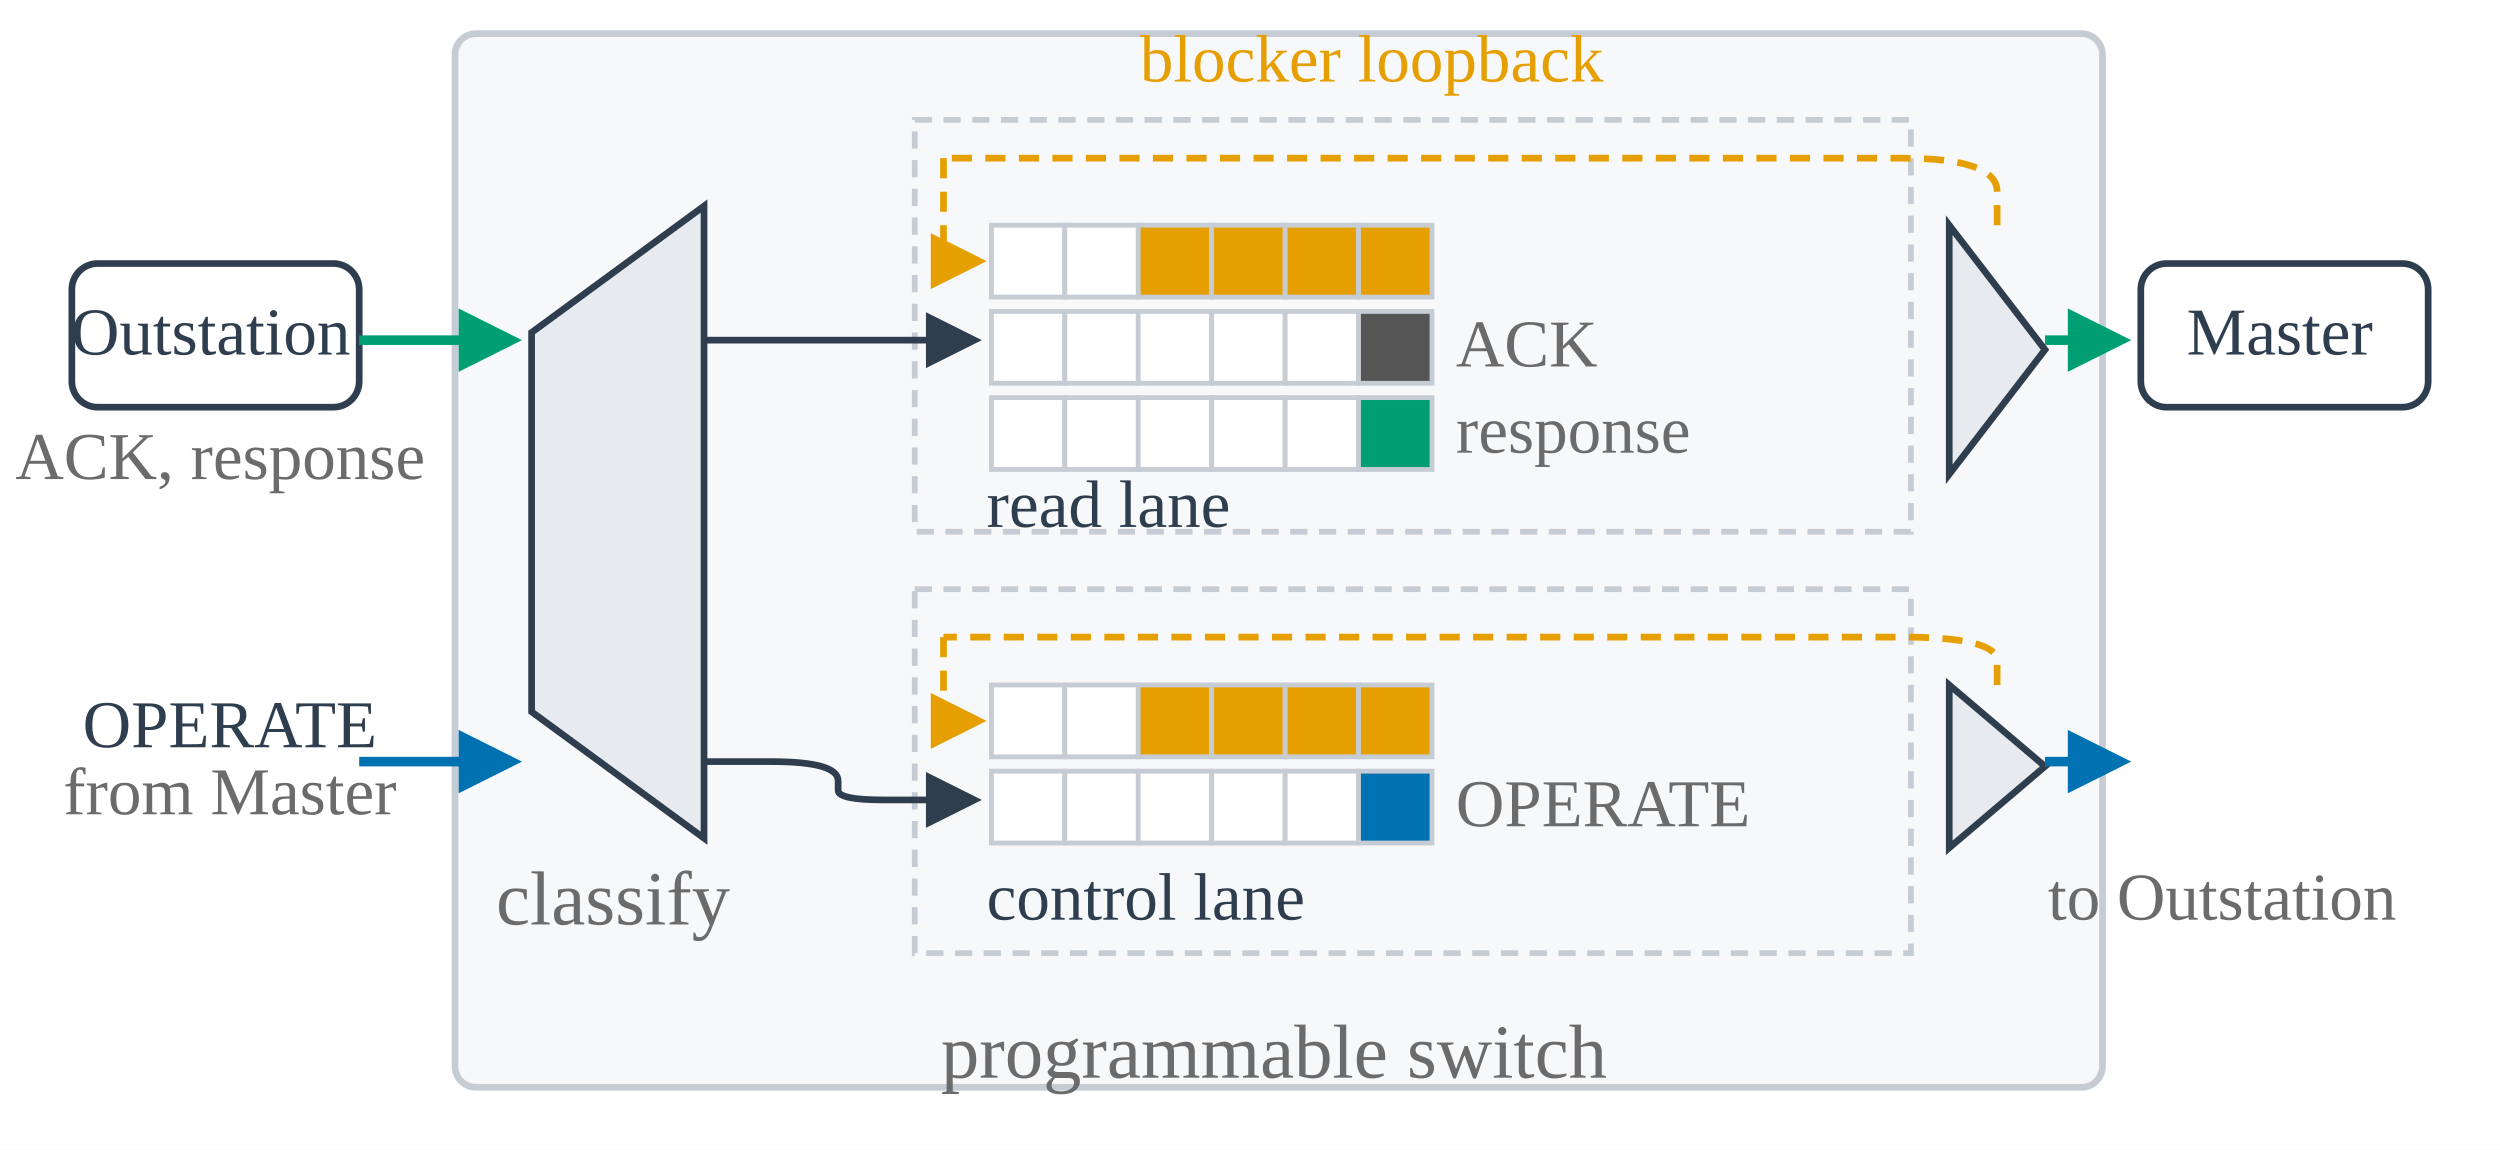
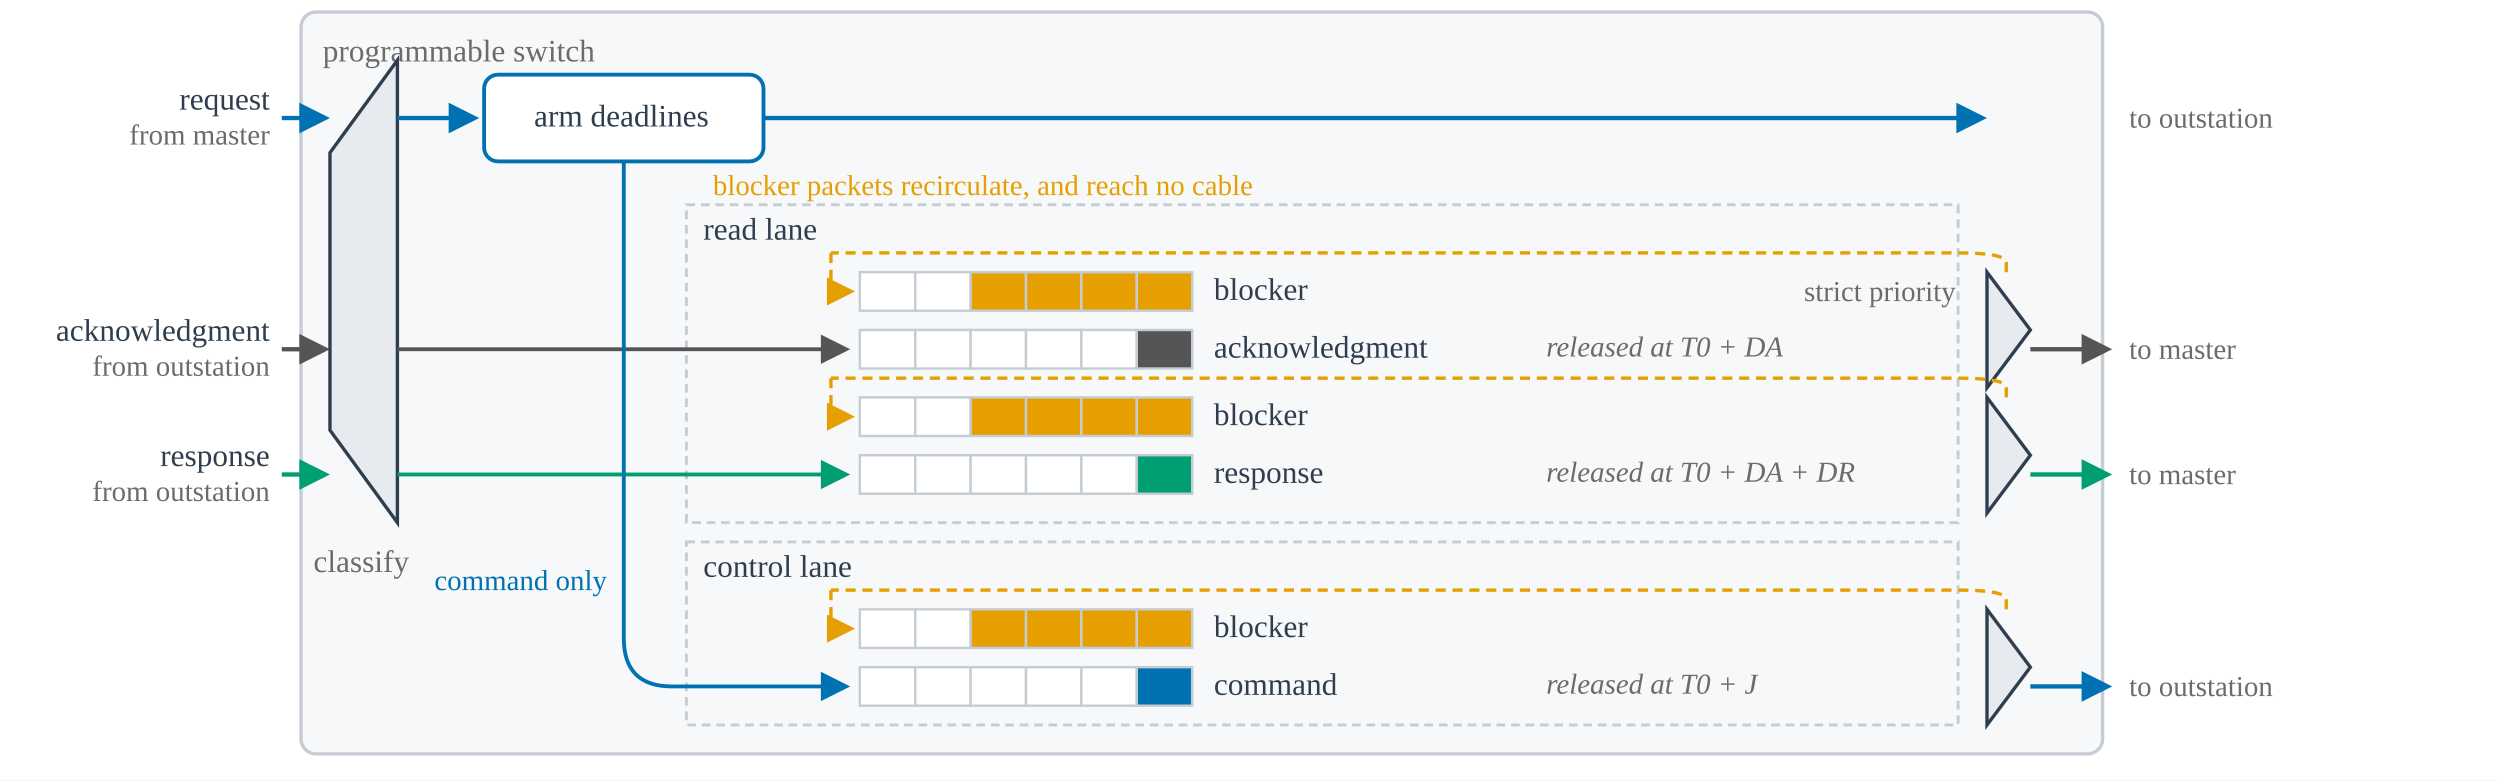
- <svg xmlns="http://www.w3.org/2000/svg" viewBox="0 0 261 120" width="3.625in" height="1.667in" role="img" aria-labelledby="des-title des-desc">
-   <rect width="261" height="120" fill="#ffffff" />
+ <svg xmlns="http://www.w3.org/2000/svg" viewBox="0 0 519 162" width="7.208in" height="2.250in" role="img" aria-labelledby="des-title des-desc">
+   <rect width="519" height="162" fill="#ffffff" />
  <defs />
  <g>
    <g data-cell-id="0">
      <g data-cell-id="1">
        <g data-cell-id="c2">
          <g transform="translate(0.5,0.5)">
-             <rect x="47" y="3" width="172" height="110" rx="2.2" ry="2.2" fill="#f7f8fa" stroke="#c5ccd3" stroke-width="0.7" pointer-events="all" />
+             <rect x="62" y="2" width="374" height="154" rx="3.08" ry="3.08" fill="#f7f8fa" stroke="#c5ccd3" stroke-width="0.7" pointer-events="all" />
          </g>
        </g>
        <g data-cell-id="c3">
          <g>
-             <rect x="47" y="105" width="172" height="9" fill="none" stroke="none" pointer-events="all" />
-           </g>
-           <g>
-             <g fill="#6B6B6B" font-family="'Times New Roman'" text-anchor="middle" font-size="8px">
-               <text x="133" y="112.5">programmable switch</text>
+             <rect x="67" y="6" width="120" height="9" fill="none" stroke="none" pointer-events="all" />
+           </g>
+           <g>
+             <g fill="#6B6B6B" font-family="'Times New Roman'" text-anchor="start" font-size="6.5px">
+               <text x="67" y="12.75">programmable switch</text>
            </g>
          </g>
        </g>
        <g data-cell-id="c4">
-           <g transform="translate(0.5,0.5)">
-             <rect x="7" y="27" width="30" height="15" rx="2.7" ry="2.7" fill="#ffffff" stroke="#2f3e4e" stroke-width="0.7" pointer-events="all" />
-           </g>
-           <g>
-             <g fill="#2F3E4E" font-family="'Times New Roman'" text-anchor="middle" font-size="7px">
-               <text x="22" y="37">Outstation</text>
+           <g>
+             <rect x="2" y="16" width="54" height="9" fill="none" stroke="none" pointer-events="all" />
+           </g>
+           <g>
+             <g fill="#2F3E4E" font-family="'Times New Roman'" text-anchor="end" font-size="6.5px">
+               <text x="56" y="22.75">request</text>
            </g>
          </g>
        </g>
        <g data-cell-id="c5">
-           <g transform="translate(0.5,0.5)">
-             <rect x="223" y="27" width="30" height="15" rx="2.7" ry="2.7" fill="#ffffff" stroke="#2f3e4e" stroke-width="0.7" pointer-events="all" />
-           </g>
-           <g>
-             <g fill="#2F3E4E" font-family="'Times New Roman'" text-anchor="middle" font-size="7px">
-               <text x="238" y="37">Master</text>
+           <g>
+             <rect x="2" y="23.5" width="54" height="9" fill="none" stroke="none" pointer-events="all" />
+           </g>
+           <g>
+             <g fill="#6B6B6B" font-family="'Times New Roman'" text-anchor="end" font-size="6px">
+               <text x="56" y="30">from master</text>
            </g>
          </g>
        </g>
        <g data-cell-id="c6">
-           <g>
-             <rect x="7" y="43" width="32" height="9" fill="none" stroke="none" pointer-events="all" />
-           </g>
-           <g>
-             <g fill="#6B6B6B" font-family="'Times New Roman'" text-anchor="middle" font-size="7px">
-               <text x="23" y="50">ACK, response</text>
-             </g>
+           <g transform="translate(0.5,0.5)">
+             <path d="M 58 24 L 62.09 24" fill="none" stroke="#0072b2" stroke-width="0.9" stroke-miterlimit="10" pointer-events="stroke" />
+             <path d="M 66.99 24 L 62.09 26.45 L 62.09 21.55 Z" fill="#0072b2" stroke="#0072b2" stroke-width="0.9" stroke-miterlimit="10" pointer-events="all" />
          </g>
        </g>
        <g data-cell-id="c7">
          <g>
-             <rect x="7" y="71" width="34" height="9" fill="none" stroke="none" pointer-events="all" />
-           </g>
-           <g>
-             <g fill="#2F3E4E" font-family="'Times New Roman'" text-anchor="middle" font-size="7px">
-               <text x="24" y="78">OPERATE</text>
+             <rect x="2" y="64" width="54" height="9" fill="none" stroke="none" pointer-events="all" />
+           </g>
+           <g>
+             <g fill="#2F3E4E" font-family="'Times New Roman'" text-anchor="end" font-size="6.5px">
+               <text x="56" y="70.75">acknowledgment</text>
            </g>
          </g>
        </g>
        <g data-cell-id="c8">
          <g>
-             <rect x="7" y="78" width="34" height="9" fill="none" stroke="none" pointer-events="all" />
-           </g>
-           <g>
-             <g fill="#6B6B6B" font-family="'Times New Roman'" text-anchor="middle" font-size="7px">
-               <text x="24" y="85">from Master</text>
+             <rect x="2" y="71.5" width="54" height="9" fill="none" stroke="none" pointer-events="all" />
+           </g>
+           <g>
+             <g fill="#6B6B6B" font-family="'Times New Roman'" text-anchor="end" font-size="6px">
+               <text x="56" y="78">from outstation</text>
            </g>
          </g>
        </g>
        <g data-cell-id="c9">
          <g transform="translate(0.5,0.5)">
-             <path d="M 31 63 L 44.2 45 L 83.8 45 L 97 63 Z" fill="#e7ebef" stroke="#2f3e4e" stroke-width="0.7" stroke-miterlimit="10" transform="rotate(270,64,54)" pointer-events="all" />
+             <path d="M 58 72 L 62.09 72" fill="none" stroke="#555555" stroke-width="0.9" stroke-miterlimit="10" pointer-events="stroke" />
+             <path d="M 66.99 72 L 62.09 74.45 L 62.09 69.55 Z" fill="#555555" stroke="#555555" stroke-width="0.9" stroke-miterlimit="10" pointer-events="all" />
          </g>
        </g>
        <g data-cell-id="c10">
          <g>
-             <rect x="49" y="89" width="30" height="9" fill="none" stroke="none" pointer-events="all" />
-           </g>
-           <g>
-             <g fill="#6B6B6B" font-family="'Times New Roman'" text-anchor="middle" font-size="8px">
-               <text x="64" y="96.5">classify</text>
+             <rect x="2" y="90" width="54" height="9" fill="none" stroke="none" pointer-events="all" />
+           </g>
+           <g>
+             <g fill="#2F3E4E" font-family="'Times New Roman'" text-anchor="end" font-size="6.5px">
+               <text x="56" y="96.75">response</text>
            </g>
          </g>
        </g>
        <g data-cell-id="c11">
-           <g transform="translate(0.5,0.5)">
-             <path d="M 37 35 L 47.88 35" fill="none" stroke="#009e73" stroke-miterlimit="10" pointer-events="stroke" />
-             <path d="M 52.88 35 L 47.88 37.5 L 47.88 32.5 Z" fill="#009e73" stroke="#009e73" stroke-miterlimit="10" pointer-events="all" />
+           <g>
+             <rect x="2" y="97.5" width="54" height="9" fill="none" stroke="none" pointer-events="all" />
+           </g>
+           <g>
+             <g fill="#6B6B6B" font-family="'Times New Roman'" text-anchor="end" font-size="6px">
+               <text x="56" y="104">from outstation</text>
+             </g>
          </g>
        </g>
        <g data-cell-id="c12">
          <g transform="translate(0.5,0.5)">
-             <path d="M 37 79 L 47.88 79" fill="none" stroke="#0072b2" stroke-miterlimit="10" pointer-events="stroke" />
-             <path d="M 52.88 79 L 47.88 81.5 L 47.88 76.5 Z" fill="#0072b2" stroke="#0072b2" stroke-miterlimit="10" pointer-events="all" />
+             <path d="M 58 98 L 62.09 98" fill="none" stroke="#009e73" stroke-width="0.9" stroke-miterlimit="10" pointer-events="stroke" />
+             <path d="M 66.99 98 L 62.09 100.45 L 62.09 95.55 Z" fill="#009e73" stroke="#009e73" stroke-width="0.9" stroke-miterlimit="10" pointer-events="all" />
          </g>
        </g>
        <g data-cell-id="c13">
          <g transform="translate(0.5,0.5)">
-             <rect x="95" y="12" width="104" height="43" fill="none" stroke="#c5ccd3" stroke-width="0.6" stroke-dasharray="1.8 1.2" pointer-events="all" />
+             <path d="M 27 67 L 46.2 53 L 103.8 53 L 123 67 Z" fill="#e7ebef" stroke="#2f3e4e" stroke-width="0.7" stroke-miterlimit="10" transform="rotate(270,75,60)" pointer-events="all" />
          </g>
        </g>
        <g data-cell-id="c14">
-           <g transform="translate(0.5,0.5)">
-             <rect x="103" y="23" width="7.67" height="7.5" fill="#ffffff" stroke="#c5ccd3" stroke-width="0.5" pointer-events="all" />
+           <g>
+             <rect x="60" y="112" width="30" height="9" fill="none" stroke="none" pointer-events="all" />
+           </g>
+           <g>
+             <g fill="#6B6B6B" font-family="'Times New Roman'" text-anchor="middle" font-size="6.5px">
+               <text x="75" y="118.75">classify</text>
+             </g>
          </g>
        </g>
        <g data-cell-id="c15">
          <g transform="translate(0.5,0.5)">
-             <rect x="110.67" y="23" width="7.67" height="7.5" fill="#ffffff" stroke="#c5ccd3" stroke-width="0.5" pointer-events="all" />
+             <rect x="100" y="15" width="58" height="18" rx="2.88" ry="2.88" fill="#ffffff" stroke="#0072b2" stroke-width="0.8" pointer-events="all" />
+           </g>
+           <g>
+             <g fill="#2F3E4E" font-family="'Times New Roman'" text-anchor="middle" font-size="6.5px">
+               <text x="129" y="26.25">arm deadlines</text>
+             </g>
          </g>
        </g>
        <g data-cell-id="c16">
          <g transform="translate(0.5,0.5)">
-             <rect x="118.33" y="23" width="7.67" height="7.5" fill="#e69f00" stroke="#c5ccd3" stroke-width="0.5" pointer-events="all" />
+             <path d="M 82 24 L 93.09 24" fill="none" stroke="#0072b2" stroke-width="0.9" stroke-miterlimit="10" pointer-events="stroke" />
+             <path d="M 97.99 24 L 93.09 26.45 L 93.09 21.55 Z" fill="#0072b2" stroke="#0072b2" stroke-width="0.9" stroke-miterlimit="10" pointer-events="all" />
          </g>
        </g>
        <g data-cell-id="c17">
          <g transform="translate(0.5,0.5)">
-             <rect x="126" y="23" width="7.67" height="7.5" fill="#e69f00" stroke="#c5ccd3" stroke-width="0.5" pointer-events="all" />
+             <path d="M 158 24 L 406.09 24" fill="none" stroke="#0072b2" stroke-width="0.9" stroke-miterlimit="10" pointer-events="stroke" />
+             <path d="M 410.99 24 L 406.09 26.45 L 406.09 21.55 Z" fill="#0072b2" stroke="#0072b2" stroke-width="0.9" stroke-miterlimit="10" pointer-events="all" />
          </g>
        </g>
        <g data-cell-id="c18">
-           <g transform="translate(0.5,0.5)">
-             <rect x="133.67" y="23" width="7.67" height="7.5" fill="#e69f00" stroke="#c5ccd3" stroke-width="0.5" pointer-events="all" />
+           <g>
+             <rect x="148" y="34" width="200" height="9" fill="none" stroke="none" pointer-events="all" />
+           </g>
+           <g>
+             <g fill="#E69F00" font-family="'Times New Roman'" text-anchor="start" font-size="6px">
+               <text x="148" y="40.5">blocker packets recirculate, and reach no cable</text>
+             </g>
          </g>
        </g>
        <g data-cell-id="c19">
          <g transform="translate(0.5,0.5)">
-             <rect x="141.33" y="23" width="7.67" height="7.5" fill="#e69f00" stroke="#c5ccd3" stroke-width="0.5" pointer-events="all" />
+             <rect x="142" y="42" width="264" height="66" fill="none" stroke="#c5ccd3" stroke-width="0.6" stroke-dasharray="1.8 1.2" pointer-events="all" />
          </g>
        </g>
        <g data-cell-id="c20">
-           <g transform="translate(0.5,0.5)">
-             <rect x="103" y="32" width="7.67" height="7.5" fill="#ffffff" stroke="#c5ccd3" stroke-width="0.5" pointer-events="all" />
+           <g>
+             <rect x="146" y="43" width="80" height="9" fill="none" stroke="none" pointer-events="all" />
+           </g>
+           <g>
+             <g fill="#2F3E4E" font-family="'Times New Roman'" text-anchor="start" font-size="6.5px">
+               <text x="146" y="49.75">read lane</text>
+             </g>
          </g>
        </g>
        <g data-cell-id="c21">
          <g transform="translate(0.5,0.5)">
-             <rect x="110.67" y="32" width="7.67" height="7.5" fill="#ffffff" stroke="#c5ccd3" stroke-width="0.5" pointer-events="all" />
+             <rect x="178" y="56" width="11.5" height="8" fill="#ffffff" stroke="#c5ccd3" stroke-width="0.5" pointer-events="all" />
          </g>
        </g>
        <g data-cell-id="c22">
          <g transform="translate(0.5,0.5)">
-             <rect x="118.33" y="32" width="7.67" height="7.5" fill="#ffffff" stroke="#c5ccd3" stroke-width="0.5" pointer-events="all" />
+             <rect x="189.5" y="56" width="11.5" height="8" fill="#ffffff" stroke="#c5ccd3" stroke-width="0.5" pointer-events="all" />
          </g>
        </g>
        <g data-cell-id="c23">
          <g transform="translate(0.5,0.5)">
-             <rect x="126" y="32" width="7.67" height="7.5" fill="#ffffff" stroke="#c5ccd3" stroke-width="0.5" pointer-events="all" />
+             <rect x="201" y="56" width="11.5" height="8" fill="#e69f00" stroke="#c5ccd3" stroke-width="0.5" pointer-events="all" />
          </g>
        </g>
        <g data-cell-id="c24">
          <g transform="translate(0.5,0.5)">
-             <rect x="133.67" y="32" width="7.67" height="7.5" fill="#ffffff" stroke="#c5ccd3" stroke-width="0.5" pointer-events="all" />
+             <rect x="212.5" y="56" width="11.5" height="8" fill="#e69f00" stroke="#c5ccd3" stroke-width="0.5" pointer-events="all" />
          </g>
        </g>
        <g data-cell-id="c25">
          <g transform="translate(0.5,0.5)">
-             <rect x="141.33" y="32" width="7.67" height="7.5" fill="#555555" stroke="#c5ccd3" stroke-width="0.5" pointer-events="all" />
+             <rect x="224" y="56" width="11.5" height="8" fill="#e69f00" stroke="#c5ccd3" stroke-width="0.5" pointer-events="all" />
          </g>
        </g>
        <g data-cell-id="c26">
-           <g>
-             <rect x="152" y="31.25" width="40" height="9" fill="none" stroke="none" pointer-events="all" />
-           </g>
-           <g>
-             <g fill="#6B6B6B" font-family="'Times New Roman'" text-anchor="start" font-size="7px">
-               <text x="152" y="38.25">ACK</text>
-             </g>
+           <g transform="translate(0.5,0.5)">
+             <rect x="235.5" y="56" width="11.5" height="8" fill="#e69f00" stroke="#c5ccd3" stroke-width="0.5" pointer-events="all" />
          </g>
        </g>
        <g data-cell-id="c27">
-           <g transform="translate(0.5,0.5)">
-             <rect x="103" y="41" width="7.67" height="7.5" fill="#ffffff" stroke="#c5ccd3" stroke-width="0.5" pointer-events="all" />
+           <g>
+             <rect x="252" y="55.5" width="68" height="9" fill="none" stroke="none" pointer-events="all" />
+           </g>
+           <g>
+             <g fill="#2F3E4E" font-family="'Times New Roman'" text-anchor="start" font-size="6.5px">
+               <text x="252" y="62.25">blocker</text>
+             </g>
          </g>
        </g>
        <g data-cell-id="c28">
          <g transform="translate(0.5,0.5)">
-             <rect x="110.67" y="41" width="7.67" height="7.5" fill="#ffffff" stroke="#c5ccd3" stroke-width="0.5" pointer-events="all" />
+             <rect x="178" y="68" width="11.5" height="8" fill="#ffffff" stroke="#c5ccd3" stroke-width="0.5" pointer-events="all" />
          </g>
        </g>
        <g data-cell-id="c29">
          <g transform="translate(0.5,0.5)">
-             <rect x="118.33" y="41" width="7.67" height="7.5" fill="#ffffff" stroke="#c5ccd3" stroke-width="0.5" pointer-events="all" />
+             <rect x="189.5" y="68" width="11.5" height="8" fill="#ffffff" stroke="#c5ccd3" stroke-width="0.5" pointer-events="all" />
          </g>
        </g>
        <g data-cell-id="c30">
          <g transform="translate(0.5,0.5)">
-             <rect x="126" y="41" width="7.67" height="7.5" fill="#ffffff" stroke="#c5ccd3" stroke-width="0.5" pointer-events="all" />
+             <rect x="201" y="68" width="11.5" height="8" fill="#ffffff" stroke="#c5ccd3" stroke-width="0.5" pointer-events="all" />
          </g>
        </g>
        <g data-cell-id="c31">
          <g transform="translate(0.5,0.5)">
-             <rect x="133.67" y="41" width="7.67" height="7.5" fill="#ffffff" stroke="#c5ccd3" stroke-width="0.5" pointer-events="all" />
+             <rect x="212.5" y="68" width="11.5" height="8" fill="#ffffff" stroke="#c5ccd3" stroke-width="0.5" pointer-events="all" />
          </g>
        </g>
        <g data-cell-id="c32">
          <g transform="translate(0.5,0.5)">
-             <rect x="141.33" y="41" width="7.67" height="7.5" fill="#009e73" stroke="#c5ccd3" stroke-width="0.5" pointer-events="all" />
+             <rect x="224" y="68" width="11.5" height="8" fill="#ffffff" stroke="#c5ccd3" stroke-width="0.5" pointer-events="all" />
          </g>
        </g>
        <g data-cell-id="c33">
-           <g>
-             <rect x="152" y="40.25" width="40" height="9" fill="none" stroke="none" pointer-events="all" />
-           </g>
-           <g>
-             <g fill="#6B6B6B" font-family="'Times New Roman'" text-anchor="start" font-size="7px">
-               <text x="152" y="47.25">response</text>
-             </g>
+           <g transform="translate(0.5,0.5)">
+             <rect x="235.5" y="68" width="11.5" height="8" fill="#555555" stroke="#c5ccd3" stroke-width="0.5" pointer-events="all" />
          </g>
        </g>
        <g data-cell-id="c34">
          <g>
-             <rect x="103" y="48" width="60" height="9" fill="none" stroke="none" pointer-events="all" />
-           </g>
-           <g>
-             <g fill="#2F3E4E" font-family="'Times New Roman'" text-anchor="start" font-size="7px">
-               <text x="103" y="55">read lane</text>
+             <rect x="252" y="67.5" width="68" height="9" fill="none" stroke="none" pointer-events="all" />
+           </g>
+           <g>
+             <g fill="#2F3E4E" font-family="'Times New Roman'" text-anchor="start" font-size="6.5px">
+               <text x="252" y="74.25">acknowledgment</text>
            </g>
          </g>
        </g>
        <g data-cell-id="c35">
-           <g transform="translate(0.5,0.5)">
-             <rect x="95" y="61" width="104" height="38" fill="none" stroke="#c5ccd3" stroke-width="0.6" stroke-dasharray="1.8 1.2" pointer-events="all" />
+           <g>
+             <rect x="321" y="67.5" width="92" height="9" fill="none" stroke="none" pointer-events="all" />
+           </g>
+           <g>
+             <g fill="#6B6B6B" font-family="'Times New Roman'" font-style="italic" text-anchor="start" font-size="6px">
+               <text x="321" y="74">released at T0 + DA</text>
+             </g>
          </g>
        </g>
        <g data-cell-id="c36">
          <g transform="translate(0.5,0.5)">
-             <rect x="103" y="71" width="7.67" height="7.5" fill="#ffffff" stroke="#c5ccd3" stroke-width="0.5" pointer-events="all" />
+             <rect x="178" y="82" width="11.5" height="8" fill="#ffffff" stroke="#c5ccd3" stroke-width="0.5" pointer-events="all" />
          </g>
        </g>
        <g data-cell-id="c37">
          <g transform="translate(0.5,0.5)">
-             <rect x="110.67" y="71" width="7.67" height="7.5" fill="#ffffff" stroke="#c5ccd3" stroke-width="0.5" pointer-events="all" />
+             <rect x="189.5" y="82" width="11.5" height="8" fill="#ffffff" stroke="#c5ccd3" stroke-width="0.5" pointer-events="all" />
          </g>
        </g>
        <g data-cell-id="c38">
          <g transform="translate(0.5,0.5)">
-             <rect x="118.33" y="71" width="7.67" height="7.5" fill="#e69f00" stroke="#c5ccd3" stroke-width="0.5" pointer-events="all" />
+             <rect x="201" y="82" width="11.5" height="8" fill="#e69f00" stroke="#c5ccd3" stroke-width="0.5" pointer-events="all" />
          </g>
        </g>
        <g data-cell-id="c39">
          <g transform="translate(0.5,0.5)">
-             <rect x="126" y="71" width="7.67" height="7.5" fill="#e69f00" stroke="#c5ccd3" stroke-width="0.5" pointer-events="all" />
+             <rect x="212.5" y="82" width="11.5" height="8" fill="#e69f00" stroke="#c5ccd3" stroke-width="0.5" pointer-events="all" />
          </g>
        </g>
        <g data-cell-id="c40">
          <g transform="translate(0.5,0.5)">
-             <rect x="133.67" y="71" width="7.67" height="7.5" fill="#e69f00" stroke="#c5ccd3" stroke-width="0.5" pointer-events="all" />
+             <rect x="224" y="82" width="11.5" height="8" fill="#e69f00" stroke="#c5ccd3" stroke-width="0.5" pointer-events="all" />
          </g>
        </g>
        <g data-cell-id="c41">
          <g transform="translate(0.5,0.5)">
-             <rect x="141.33" y="71" width="7.67" height="7.5" fill="#e69f00" stroke="#c5ccd3" stroke-width="0.5" pointer-events="all" />
+             <rect x="235.5" y="82" width="11.5" height="8" fill="#e69f00" stroke="#c5ccd3" stroke-width="0.5" pointer-events="all" />
          </g>
        </g>
        <g data-cell-id="c42">
-           <g transform="translate(0.5,0.5)">
-             <rect x="103" y="80" width="7.67" height="7.5" fill="#ffffff" stroke="#c5ccd3" stroke-width="0.5" pointer-events="all" />
+           <g>
+             <rect x="252" y="81.5" width="68" height="9" fill="none" stroke="none" pointer-events="all" />
+           </g>
+           <g>
+             <g fill="#2F3E4E" font-family="'Times New Roman'" text-anchor="start" font-size="6.5px">
+               <text x="252" y="88.25">blocker</text>
+             </g>
          </g>
        </g>
        <g data-cell-id="c43">
          <g transform="translate(0.5,0.5)">
-             <rect x="110.67" y="80" width="7.67" height="7.5" fill="#ffffff" stroke="#c5ccd3" stroke-width="0.5" pointer-events="all" />
+             <rect x="178" y="94" width="11.5" height="8" fill="#ffffff" stroke="#c5ccd3" stroke-width="0.5" pointer-events="all" />
          </g>
        </g>
        <g data-cell-id="c44">
          <g transform="translate(0.5,0.5)">
-             <rect x="118.33" y="80" width="7.67" height="7.5" fill="#ffffff" stroke="#c5ccd3" stroke-width="0.5" pointer-events="all" />
+             <rect x="189.5" y="94" width="11.5" height="8" fill="#ffffff" stroke="#c5ccd3" stroke-width="0.5" pointer-events="all" />
          </g>
        </g>
        <g data-cell-id="c45">
          <g transform="translate(0.5,0.5)">
-             <rect x="126" y="80" width="7.67" height="7.5" fill="#ffffff" stroke="#c5ccd3" stroke-width="0.5" pointer-events="all" />
+             <rect x="201" y="94" width="11.5" height="8" fill="#ffffff" stroke="#c5ccd3" stroke-width="0.5" pointer-events="all" />
          </g>
        </g>
        <g data-cell-id="c46">
          <g transform="translate(0.5,0.5)">
-             <rect x="133.67" y="80" width="7.67" height="7.5" fill="#ffffff" stroke="#c5ccd3" stroke-width="0.5" pointer-events="all" />
+             <rect x="212.5" y="94" width="11.5" height="8" fill="#ffffff" stroke="#c5ccd3" stroke-width="0.5" pointer-events="all" />
          </g>
        </g>
        <g data-cell-id="c47">
          <g transform="translate(0.5,0.5)">
-             <rect x="141.33" y="80" width="7.67" height="7.5" fill="#0072b2" stroke="#c5ccd3" stroke-width="0.5" pointer-events="all" />
+             <rect x="224" y="94" width="11.5" height="8" fill="#ffffff" stroke="#c5ccd3" stroke-width="0.5" pointer-events="all" />
          </g>
        </g>
        <g data-cell-id="c48">
-           <g>
-             <rect x="152" y="79.25" width="40" height="9" fill="none" stroke="none" pointer-events="all" />
-           </g>
-           <g>
-             <g fill="#6B6B6B" font-family="'Times New Roman'" text-anchor="start" font-size="7px">
-               <text x="152" y="86.25">OPERATE</text>
-             </g>
+           <g transform="translate(0.5,0.5)">
+             <rect x="235.5" y="94" width="11.5" height="8" fill="#009e73" stroke="#c5ccd3" stroke-width="0.5" pointer-events="all" />
          </g>
        </g>
        <g data-cell-id="c49">
          <g>
-             <rect x="103" y="89" width="60" height="9" fill="none" stroke="none" pointer-events="all" />
-           </g>
-           <g>
-             <g fill="#2F3E4E" font-family="'Times New Roman'" text-anchor="start" font-size="7px">
-               <text x="103" y="96">control lane</text>
+             <rect x="252" y="93.5" width="68" height="9" fill="none" stroke="none" pointer-events="all" />
+           </g>
+           <g>
+             <g fill="#2F3E4E" font-family="'Times New Roman'" text-anchor="start" font-size="6.5px">
+               <text x="252" y="100.25">response</text>
            </g>
          </g>
        </g>
        <g data-cell-id="c50">
-           <g transform="translate(0.5,0.5)">
-             <path d="M 73 35 L 96.52 35" fill="none" stroke="#2f3e4e" stroke-width="0.7" stroke-miterlimit="10" pointer-events="stroke" />
-             <path d="M 101.22 35 L 96.52 37.35 L 96.52 32.65 Z" fill="#2f3e4e" stroke="#2f3e4e" stroke-width="0.7" stroke-miterlimit="10" pointer-events="all" />
+           <g>
+             <rect x="321" y="93.5" width="92" height="9" fill="none" stroke="none" pointer-events="all" />
+           </g>
+           <g>
+             <g fill="#6B6B6B" font-family="'Times New Roman'" font-style="italic" text-anchor="start" font-size="6px">
+               <text x="321" y="100">released at T0 + DA + DR</text>
+             </g>
          </g>
        </g>
        <g data-cell-id="c51">
          <g transform="translate(0.5,0.5)">
-             <path d="M 73 79 L 80 79 Q 87 79 87 81 L 87 82 Q 87 83 91.76 83 L 96.52 83" fill="none" stroke="#2f3e4e" stroke-width="0.7" stroke-miterlimit="10" pointer-events="stroke" />
-             <path d="M 101.22 83 L 96.52 85.35 L 96.52 80.65 Z" fill="#2f3e4e" stroke="#2f3e4e" stroke-width="0.7" stroke-miterlimit="10" pointer-events="all" />
+             <path d="M 82 72 L 170.31 72" fill="none" stroke="#555555" stroke-width="0.8" stroke-miterlimit="10" pointer-events="stroke" />
+             <path d="M 175.11 72 L 170.31 74.4 L 170.31 69.6 Z" fill="#555555" stroke="#555555" stroke-width="0.8" stroke-miterlimit="10" pointer-events="all" />
          </g>
        </g>
        <g data-cell-id="c52">
          <g transform="translate(0.5,0.5)">
-             <path d="M 203 23 L 213 36 L 203 49 Z" fill="#e7ebef" stroke="#2f3e4e" stroke-width="0.7" stroke-miterlimit="10" pointer-events="all" />
+             <path d="M 82 98 L 170.31 98" fill="none" stroke="#009e73" stroke-width="0.8" stroke-miterlimit="10" pointer-events="stroke" />
+             <path d="M 175.11 98 L 170.31 100.4 L 170.31 95.6 Z" fill="#009e73" stroke="#009e73" stroke-width="0.8" stroke-miterlimit="10" pointer-events="all" />
          </g>
        </g>
        <g data-cell-id="c53">
          <g transform="translate(0.5,0.5)">
-             <path d="M 203 71 L 213 79.5 L 203 88 Z" fill="#e7ebef" stroke="#2f3e4e" stroke-width="0.7" stroke-miterlimit="10" pointer-events="all" />
+             <rect x="142" y="112" width="264" height="38" fill="none" stroke="#c5ccd3" stroke-width="0.6" stroke-dasharray="1.8 1.2" pointer-events="all" />
          </g>
        </g>
        <g data-cell-id="c54">
-           <g transform="translate(0.5,0.5)">
-             <path d="M 213 35 L 215.88 35" fill="none" stroke="#009e73" stroke-miterlimit="10" pointer-events="stroke" />
-             <path d="M 220.88 35 L 215.88 37.5 L 215.88 32.5 Z" fill="#009e73" stroke="#009e73" stroke-miterlimit="10" pointer-events="all" />
+           <g>
+             <rect x="146" y="113" width="80" height="9" fill="none" stroke="none" pointer-events="all" />
+           </g>
+           <g>
+             <g fill="#2F3E4E" font-family="'Times New Roman'" text-anchor="start" font-size="6.5px">
+               <text x="146" y="119.75">control lane</text>
+             </g>
          </g>
        </g>
        <g data-cell-id="c55">
          <g transform="translate(0.5,0.5)">
-             <path d="M 213 79 L 215.88 79" fill="none" stroke="#0072b2" stroke-miterlimit="10" pointer-events="stroke" />
-             <path d="M 220.88 79 L 215.88 81.5 L 215.88 76.5 Z" fill="#0072b2" stroke="#0072b2" stroke-miterlimit="10" pointer-events="all" />
+             <rect x="178" y="126" width="11.5" height="8" fill="#ffffff" stroke="#c5ccd3" stroke-width="0.5" pointer-events="all" />
          </g>
        </g>
        <g data-cell-id="c56">
-           <g>
-             <rect x="209" y="89" width="46" height="9" fill="none" stroke="none" pointer-events="all" />
-           </g>
-           <g>
-             <g fill="#6B6B6B" font-family="'Times New Roman'" text-anchor="middle" font-size="7px">
-               <text x="232" y="96">to Outstation</text>
-             </g>
+           <g transform="translate(0.5,0.5)">
+             <rect x="189.5" y="126" width="11.5" height="8" fill="#ffffff" stroke="#c5ccd3" stroke-width="0.5" pointer-events="all" />
          </g>
        </g>
        <g data-cell-id="c57">
          <g transform="translate(0.5,0.5)">
-             <path d="M 208 23 L 208 19.5 Q 208 16 198 16 L 98 16" fill="none" stroke="#e69f00" stroke-width="0.7" stroke-miterlimit="10" stroke-dasharray="2.1 1.4" pointer-events="stroke" />
+             <rect x="201" y="126" width="11.5" height="8" fill="#e69f00" stroke="#c5ccd3" stroke-width="0.5" pointer-events="all" />
          </g>
        </g>
        <g data-cell-id="c58">
          <g transform="translate(0.5,0.5)">
-             <path d="M 98 16 L 98 26.75" fill="none" stroke="#e69f00" stroke-width="0.7" stroke-miterlimit="10" stroke-dasharray="2.1 1.4" pointer-events="stroke" />
+             <rect x="212.5" y="126" width="11.5" height="8" fill="#e69f00" stroke="#c5ccd3" stroke-width="0.5" pointer-events="all" />
          </g>
        </g>
        <g data-cell-id="c59">
          <g transform="translate(0.5,0.5)">
-             <path d="M 98 26.75 L 97.02 26.75" fill="none" stroke="#e69f00" stroke-width="0.7" stroke-miterlimit="10" stroke-dasharray="2.1 1.4" pointer-events="stroke" />
-             <path d="M 101.72 26.75 L 97.02 29.1 L 97.02 24.4 Z" fill="#e69f00" stroke="#e69f00" stroke-width="0.7" stroke-miterlimit="10" pointer-events="all" />
+             <rect x="224" y="126" width="11.5" height="8" fill="#e69f00" stroke="#c5ccd3" stroke-width="0.5" pointer-events="all" />
          </g>
        </g>
        <g data-cell-id="c60">
          <g transform="translate(0.5,0.5)">
-             <path d="M 208 71 L 208 68.5 Q 208 66 198 66 L 98 66" fill="none" stroke="#e69f00" stroke-width="0.7" stroke-miterlimit="10" stroke-dasharray="2.1 1.4" pointer-events="stroke" />
+             <rect x="235.5" y="126" width="11.5" height="8" fill="#e69f00" stroke="#c5ccd3" stroke-width="0.5" pointer-events="all" />
          </g>
        </g>
        <g data-cell-id="c61">
-           <g transform="translate(0.5,0.5)">
-             <path d="M 98 66 L 98 74.75" fill="none" stroke="#e69f00" stroke-width="0.7" stroke-miterlimit="10" stroke-dasharray="2.1 1.4" pointer-events="stroke" />
+           <g>
+             <rect x="252" y="125.5" width="68" height="9" fill="none" stroke="none" pointer-events="all" />
+           </g>
+           <g>
+             <g fill="#2F3E4E" font-family="'Times New Roman'" text-anchor="start" font-size="6.5px">
+               <text x="252" y="132.25">blocker</text>
+             </g>
          </g>
        </g>
        <g data-cell-id="c62">
          <g transform="translate(0.5,0.5)">
-             <path d="M 98 74.75 L 97.02 74.75" fill="none" stroke="#e69f00" stroke-width="0.7" stroke-miterlimit="10" stroke-dasharray="2.1 1.4" pointer-events="stroke" />
-             <path d="M 101.72 74.75 L 97.02 77.1 L 97.02 72.4 Z" fill="#e69f00" stroke="#e69f00" stroke-width="0.7" stroke-miterlimit="10" pointer-events="all" />
+             <rect x="178" y="138" width="11.5" height="8" fill="#ffffff" stroke="#c5ccd3" stroke-width="0.5" pointer-events="all" />
          </g>
        </g>
        <g data-cell-id="c63">
-           <g>
-             <rect x="119" y="2" width="80" height="8" fill="none" stroke="none" pointer-events="all" />
-           </g>
-           <g>
-             <g fill="#E69F00" font-family="'Times New Roman'" text-anchor="start" font-size="7px">
-               <text x="119" y="8.5">blocker loopback</text>
-             </g>
+           <g transform="translate(0.5,0.5)">
+             <rect x="189.5" y="138" width="11.5" height="8" fill="#ffffff" stroke="#c5ccd3" stroke-width="0.5" pointer-events="all" />
+           </g>
+         </g>
+         <g data-cell-id="c64">
+           <g transform="translate(0.5,0.5)">
+             <rect x="201" y="138" width="11.5" height="8" fill="#ffffff" stroke="#c5ccd3" stroke-width="0.5" pointer-events="all" />
+           </g>
+         </g>
+         <g data-cell-id="c65">
+           <g transform="translate(0.5,0.5)">
+             <rect x="212.5" y="138" width="11.5" height="8" fill="#ffffff" stroke="#c5ccd3" stroke-width="0.5" pointer-events="all" />
+           </g>
+         </g>
+         <g data-cell-id="c66">
+           <g transform="translate(0.5,0.5)">
+             <rect x="224" y="138" width="11.5" height="8" fill="#ffffff" stroke="#c5ccd3" stroke-width="0.5" pointer-events="all" />
+           </g>
+         </g>
+         <g data-cell-id="c67">
+           <g transform="translate(0.5,0.5)">
+             <rect x="235.5" y="138" width="11.5" height="8" fill="#0072b2" stroke="#c5ccd3" stroke-width="0.5" pointer-events="all" />
+           </g>
+         </g>
+         <g data-cell-id="c68">
+           <g>
+             <rect x="252" y="137.5" width="68" height="9" fill="none" stroke="none" pointer-events="all" />
+           </g>
+           <g>
+             <g fill="#2F3E4E" font-family="'Times New Roman'" text-anchor="start" font-size="6.5px">
+               <text x="252" y="144.25">command</text>
+             </g>
+           </g>
+         </g>
+         <g data-cell-id="c69">
+           <g>
+             <rect x="321" y="137.5" width="92" height="9" fill="none" stroke="none" pointer-events="all" />
+           </g>
+           <g>
+             <g fill="#6B6B6B" font-family="'Times New Roman'" font-style="italic" text-anchor="start" font-size="6px">
+               <text x="321" y="144">released at T0 + J</text>
+             </g>
+           </g>
+         </g>
+         <g data-cell-id="c70">
+           <g transform="translate(0.5,0.5)">
+             <path d="M 129 33 L 129 132 Q 129 142 139 142 L 170.31 142" fill="none" stroke="#0072b2" stroke-width="0.8" stroke-miterlimit="10" pointer-events="stroke" />
+             <path d="M 175.11 142 L 170.31 144.4 L 170.31 139.6 Z" fill="#0072b2" stroke="#0072b2" stroke-width="0.8" stroke-miterlimit="10" pointer-events="all" />
+           </g>
+         </g>
+         <g data-cell-id="c71">
+           <g>
+             <rect x="86" y="116" width="40" height="9" fill="none" stroke="none" pointer-events="all" />
+           </g>
+           <g>
+             <g fill="#0072B2" font-family="'Times New Roman'" text-anchor="end" font-size="6px">
+               <text x="126" y="122.5">command only</text>
+             </g>
+           </g>
+         </g>
+         <g data-cell-id="c72">
+           <g transform="translate(0.5,0.5)">
+             <path d="M 412 56 L 421 68 L 412 80 Z" fill="#e7ebef" stroke="#2f3e4e" stroke-width="0.7" stroke-miterlimit="10" pointer-events="all" />
+           </g>
+         </g>
+         <g data-cell-id="c73">
+           <g transform="translate(0.5,0.5)">
+             <path d="M 412 82 L 421 94 L 412 106 Z" fill="#e7ebef" stroke="#2f3e4e" stroke-width="0.7" stroke-miterlimit="10" pointer-events="all" />
+           </g>
+         </g>
+         <g data-cell-id="c74">
+           <g transform="translate(0.5,0.5)">
+             <path d="M 412 126 L 421 138 L 412 150 Z" fill="#e7ebef" stroke="#2f3e4e" stroke-width="0.7" stroke-miterlimit="10" pointer-events="all" />
+           </g>
+         </g>
+         <g data-cell-id="c75">
+           <g>
+             <rect x="346" y="56" width="60" height="9" fill="none" stroke="none" pointer-events="all" />
+           </g>
+           <g>
+             <g fill="#6B6B6B" font-family="'Times New Roman'" text-anchor="end" font-size="6px">
+               <text x="406" y="62.5">strict priority</text>
+             </g>
+           </g>
+         </g>
+         <g data-cell-id="c76">
+           <g transform="translate(0.5,0.5)">
+             <path d="M 421 72 L 432.09 72" fill="none" stroke="#555555" stroke-width="0.9" stroke-miterlimit="10" pointer-events="stroke" />
+             <path d="M 436.99 72 L 432.09 74.45 L 432.09 69.55 Z" fill="#555555" stroke="#555555" stroke-width="0.9" stroke-miterlimit="10" pointer-events="all" />
+           </g>
+         </g>
+         <g data-cell-id="c77">
+           <g transform="translate(0.5,0.5)">
+             <path d="M 421 98 L 432.09 98" fill="none" stroke="#009e73" stroke-width="0.9" stroke-miterlimit="10" pointer-events="stroke" />
+             <path d="M 436.99 98 L 432.09 100.45 L 432.09 95.55 Z" fill="#009e73" stroke="#009e73" stroke-width="0.9" stroke-miterlimit="10" pointer-events="all" />
+           </g>
+         </g>
+         <g data-cell-id="c78">
+           <g transform="translate(0.5,0.5)">
+             <path d="M 421 142 L 432.09 142" fill="none" stroke="#0072b2" stroke-width="0.9" stroke-miterlimit="10" pointer-events="stroke" />
+             <path d="M 436.99 142 L 432.09 144.45 L 432.09 139.55 Z" fill="#0072b2" stroke="#0072b2" stroke-width="0.9" stroke-miterlimit="10" pointer-events="all" />
+           </g>
+         </g>
+         <g data-cell-id="c79">
+           <g>
+             <rect x="442" y="20" width="72" height="9" fill="none" stroke="none" pointer-events="all" />
+           </g>
+           <g>
+             <g fill="#6B6B6B" font-family="'Times New Roman'" text-anchor="start" font-size="6px">
+               <text x="442" y="26.5">to outstation</text>
+             </g>
+           </g>
+         </g>
+         <g data-cell-id="c80">
+           <g>
+             <rect x="442" y="68" width="72" height="9" fill="none" stroke="none" pointer-events="all" />
+           </g>
+           <g>
+             <g fill="#6B6B6B" font-family="'Times New Roman'" text-anchor="start" font-size="6px">
+               <text x="442" y="74.5">to master</text>
+             </g>
+           </g>
+         </g>
+         <g data-cell-id="c81">
+           <g>
+             <rect x="442" y="94" width="72" height="9" fill="none" stroke="none" pointer-events="all" />
+           </g>
+           <g>
+             <g fill="#6B6B6B" font-family="'Times New Roman'" text-anchor="start" font-size="6px">
+               <text x="442" y="100.5">to master</text>
+             </g>
+           </g>
+         </g>
+         <g data-cell-id="c82">
+           <g>
+             <rect x="442" y="138" width="72" height="9" fill="none" stroke="none" pointer-events="all" />
+           </g>
+           <g>
+             <g fill="#6B6B6B" font-family="'Times New Roman'" text-anchor="start" font-size="6px">
+               <text x="442" y="144.5">to outstation</text>
+             </g>
+           </g>
+         </g>
+         <g data-cell-id="c83">
+           <g transform="translate(0.5,0.5)">
+             <path d="M 416 56 L 416 54 Q 416 52 406 52 L 172 52" fill="none" stroke="#e69f00" stroke-width="0.7" stroke-miterlimit="10" stroke-dasharray="2.1 1.4" pointer-events="stroke" />
+           </g>
+         </g>
+         <g data-cell-id="c84">
+           <g transform="translate(0.5,0.5)">
+             <path d="M 172 52 L 172 60" fill="none" stroke="#e69f00" stroke-width="0.7" stroke-miterlimit="10" stroke-dasharray="2.1 1.4" pointer-events="stroke" />
+           </g>
+         </g>
+         <g data-cell-id="c85">
+           <g transform="translate(0.5,0.5)">
+             <path d="M 172 60 L 171.52 60" fill="none" stroke="#e69f00" stroke-width="0.7" stroke-miterlimit="10" stroke-dasharray="2.1 1.4" pointer-events="stroke" />
+             <path d="M 176.22 60 L 171.52 62.35 L 171.52 57.65 Z" fill="#e69f00" stroke="#e69f00" stroke-width="0.7" stroke-miterlimit="10" pointer-events="all" />
+           </g>
+         </g>
+         <g data-cell-id="c86">
+           <g transform="translate(0.5,0.5)">
+             <path d="M 416 82 L 416 80 Q 416 78 406 78 L 172 78" fill="none" stroke="#e69f00" stroke-width="0.7" stroke-miterlimit="10" stroke-dasharray="2.1 1.4" pointer-events="stroke" />
+           </g>
+         </g>
+         <g data-cell-id="c87">
+           <g transform="translate(0.5,0.5)">
+             <path d="M 172 78 L 172 86" fill="none" stroke="#e69f00" stroke-width="0.7" stroke-miterlimit="10" stroke-dasharray="2.1 1.4" pointer-events="stroke" />
+           </g>
+         </g>
+         <g data-cell-id="c88">
+           <g transform="translate(0.5,0.5)">
+             <path d="M 172 86 L 171.52 86" fill="none" stroke="#e69f00" stroke-width="0.7" stroke-miterlimit="10" stroke-dasharray="2.1 1.4" pointer-events="stroke" />
+             <path d="M 176.22 86 L 171.52 88.35 L 171.52 83.65 Z" fill="#e69f00" stroke="#e69f00" stroke-width="0.7" stroke-miterlimit="10" pointer-events="all" />
+           </g>
+         </g>
+         <g data-cell-id="c89">
+           <g transform="translate(0.5,0.5)">
+             <path d="M 416 126 L 416 124 Q 416 122 406 122 L 172 122" fill="none" stroke="#e69f00" stroke-width="0.7" stroke-miterlimit="10" stroke-dasharray="2.1 1.4" pointer-events="stroke" />
+           </g>
+         </g>
+         <g data-cell-id="c90">
+           <g transform="translate(0.5,0.5)">
+             <path d="M 172 122 L 172 130" fill="none" stroke="#e69f00" stroke-width="0.7" stroke-miterlimit="10" stroke-dasharray="2.1 1.4" pointer-events="stroke" />
+           </g>
+         </g>
+         <g data-cell-id="c91">
+           <g transform="translate(0.5,0.5)">
+             <path d="M 172 130 L 171.52 130" fill="none" stroke="#e69f00" stroke-width="0.7" stroke-miterlimit="10" stroke-dasharray="2.1 1.4" pointer-events="stroke" />
+             <path d="M 176.22 130 L 171.52 132.35 L 171.52 127.65 Z" fill="#e69f00" stroke="#e69f00" stroke-width="0.7" stroke-miterlimit="10" pointer-events="all" />
          </g>
        </g>
      </g>
    </g>
  </g>
</svg>
